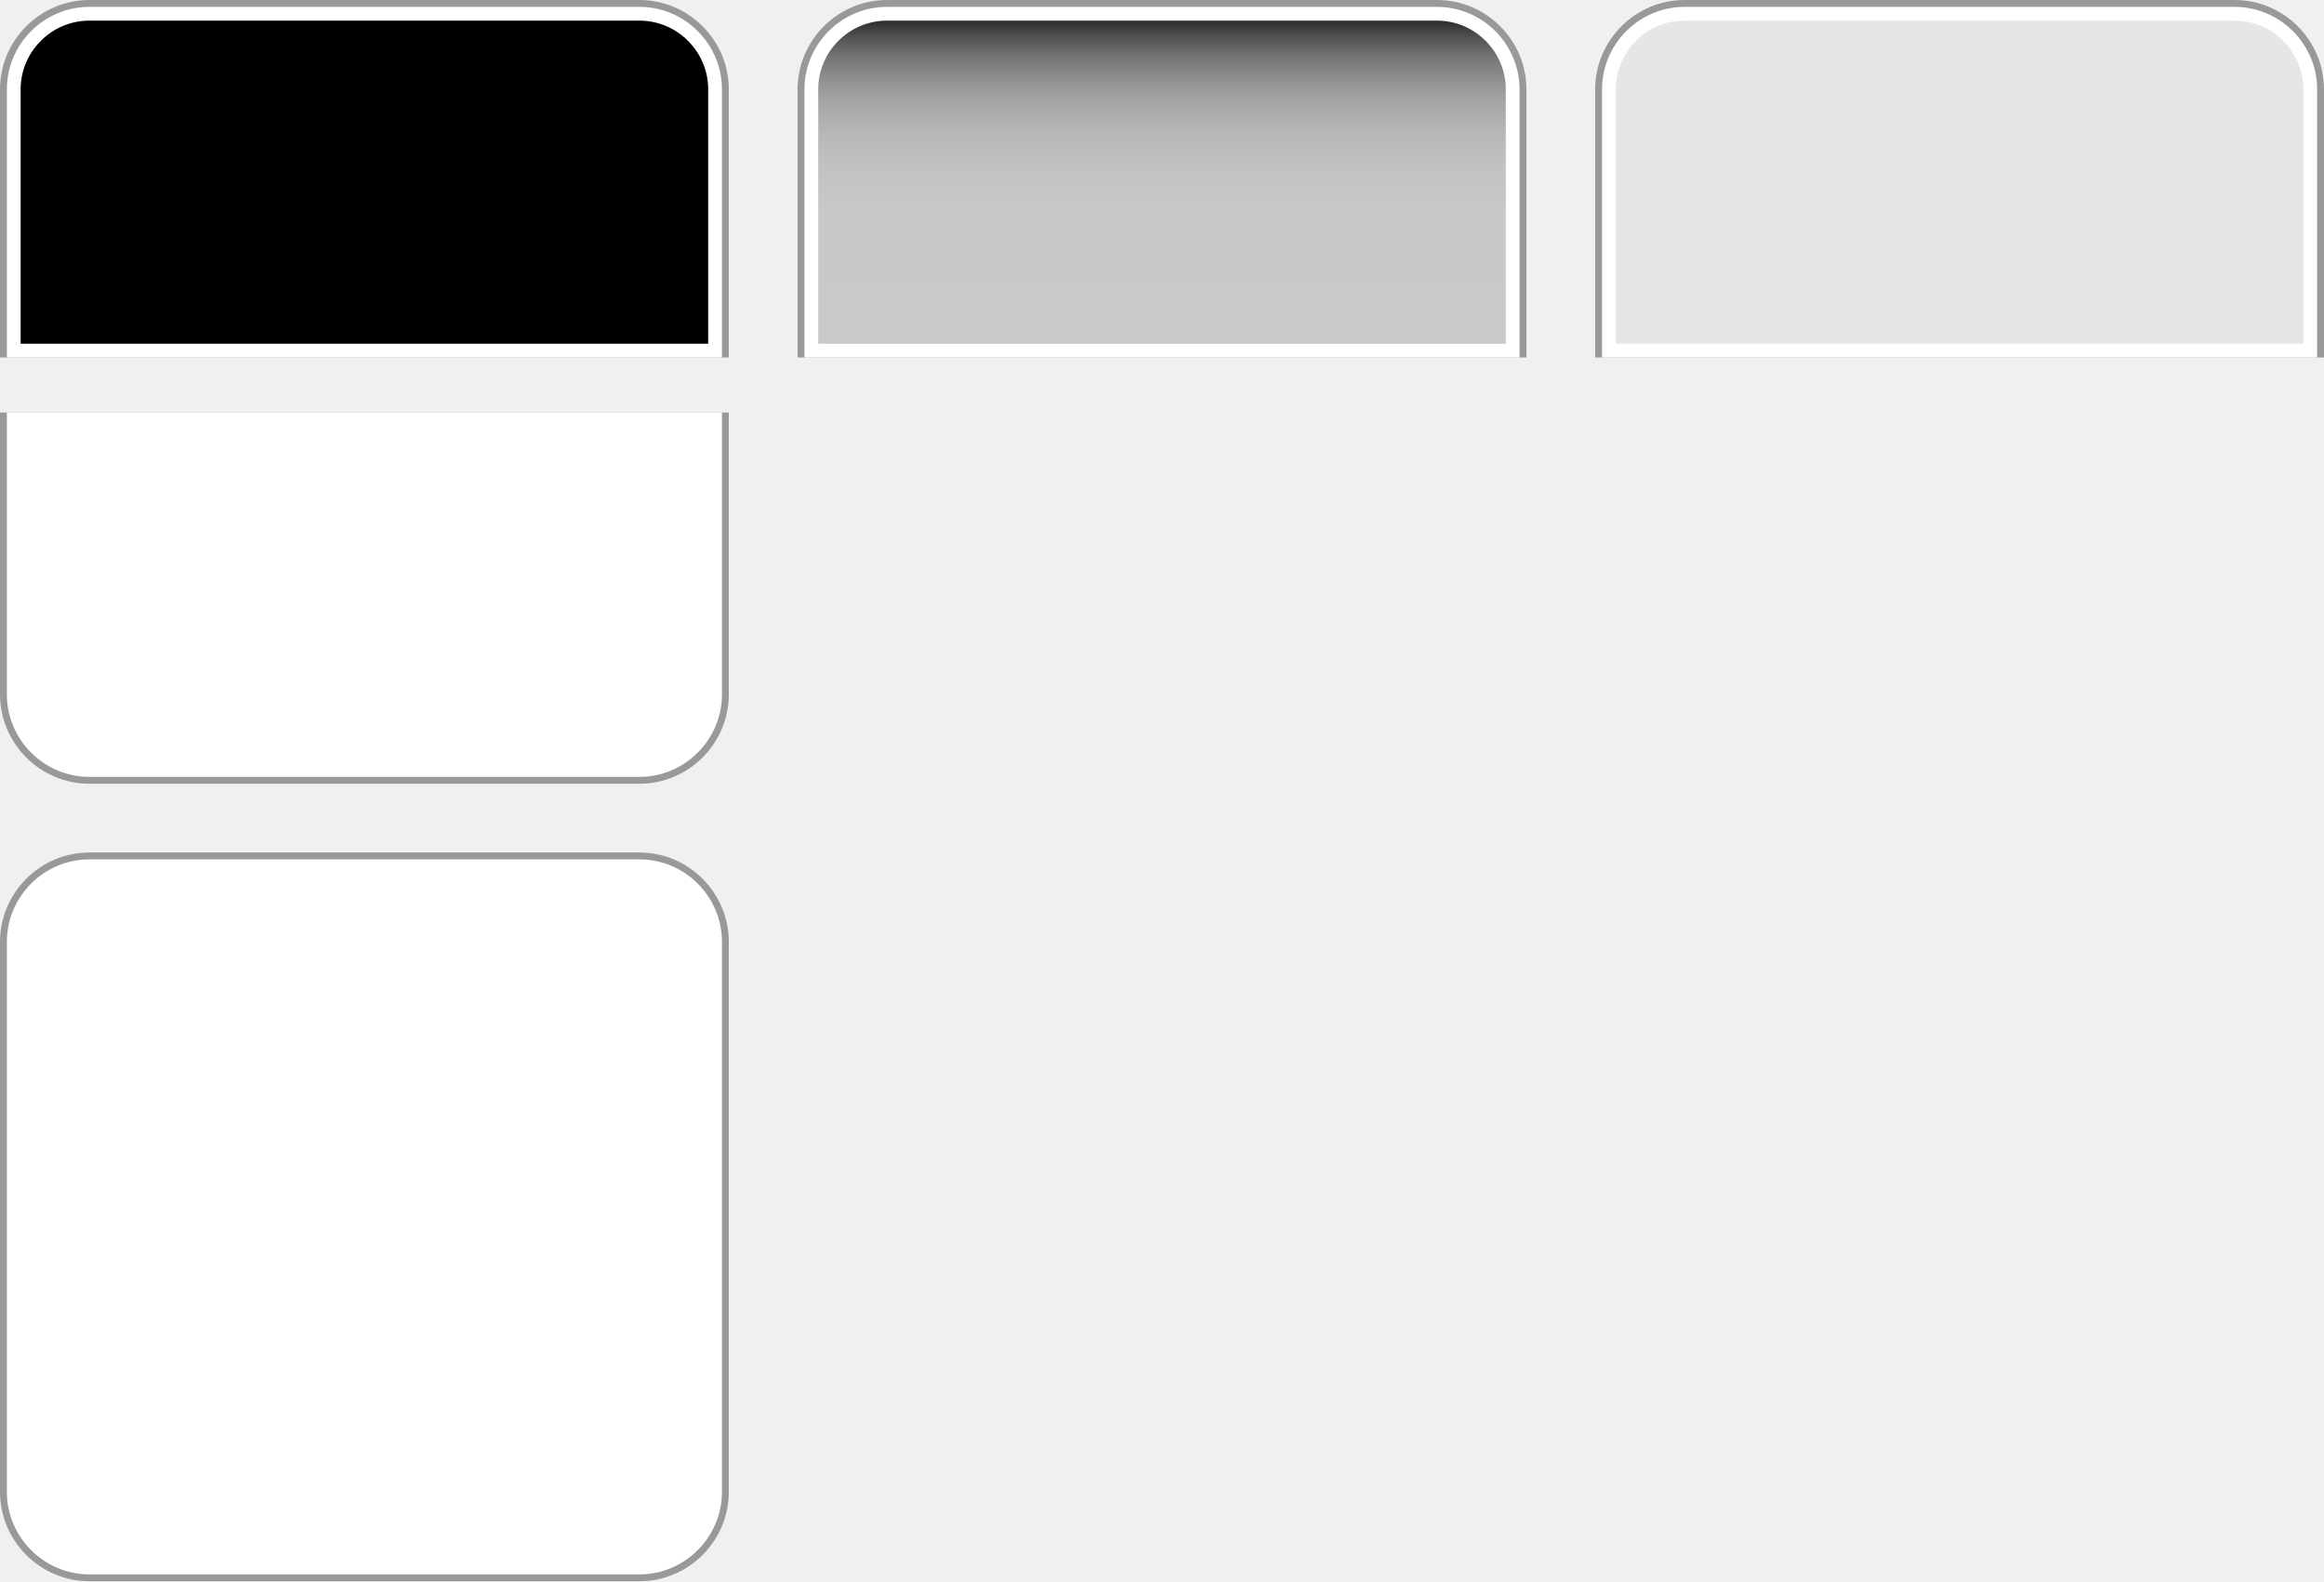
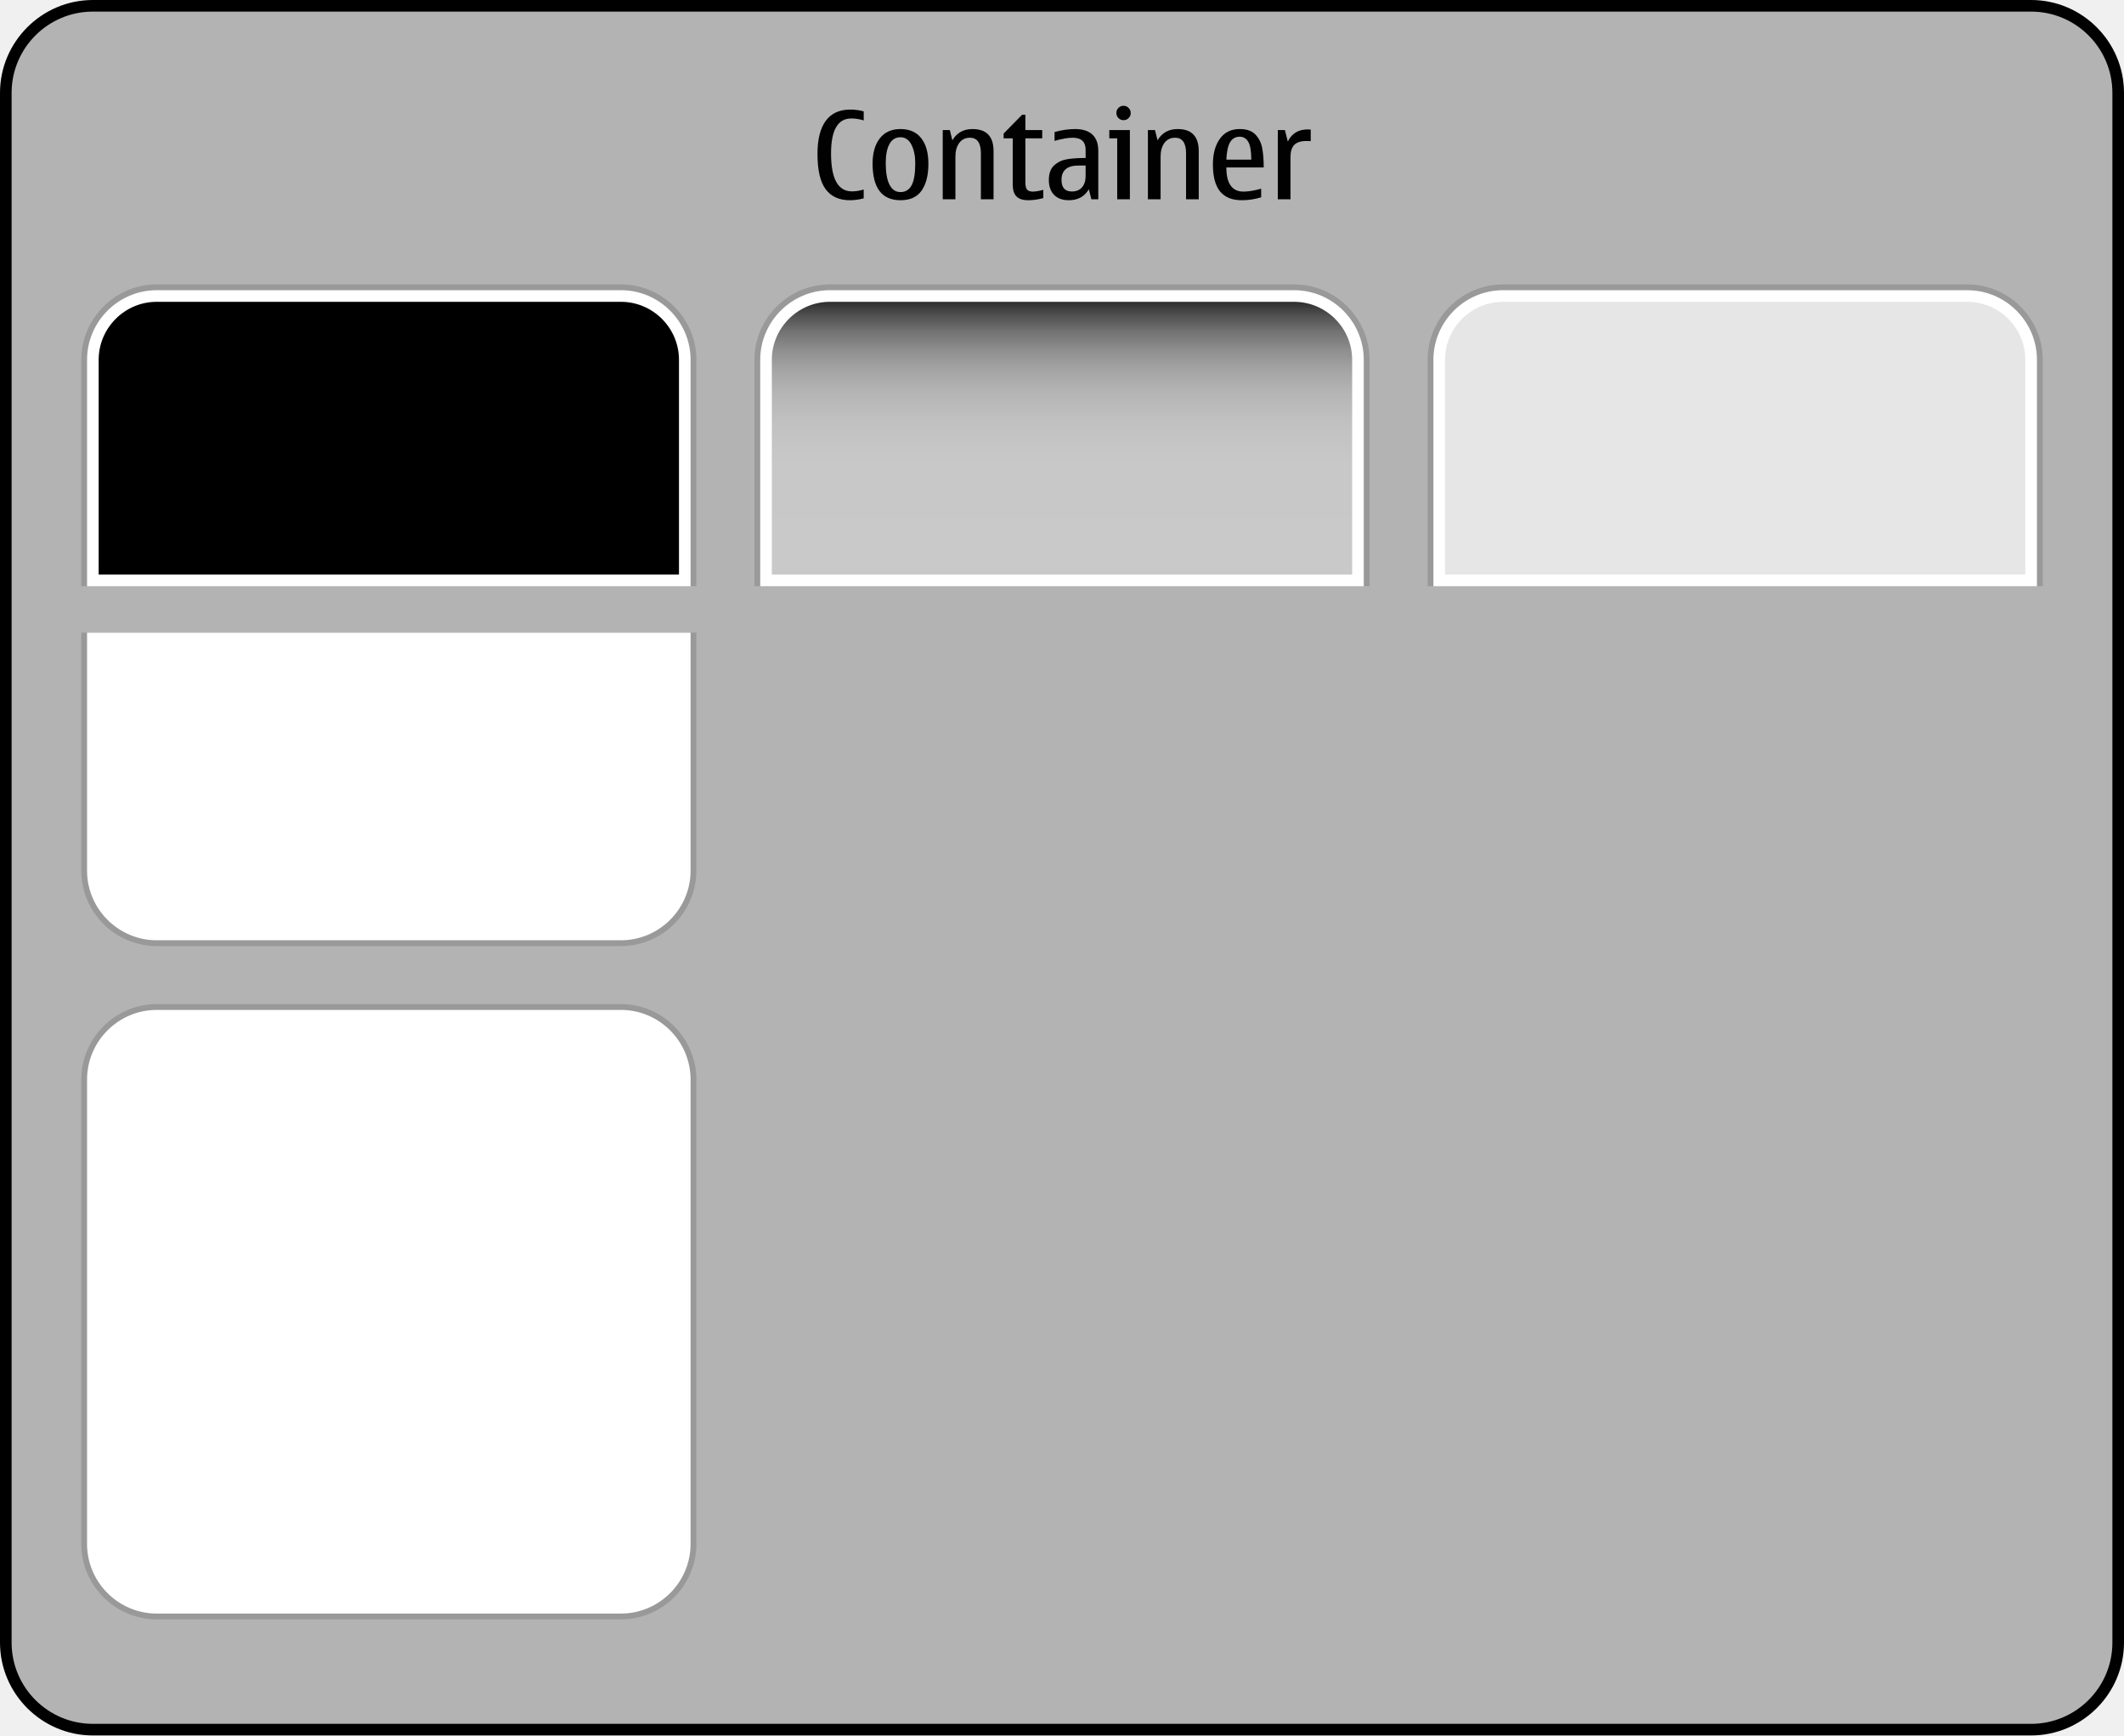
- <svg xmlns="http://www.w3.org/2000/svg" version="1.1" x="0px" y="0px" width="338px" height="230px" viewBox="0 0 338 230" style="enable-background:new 0 0 338 230;" xml:space="preserve">
+ <svg xmlns="http://www.w3.org/2000/svg" version="1.1" x="0px" y="0px" width="366px" height="299px" viewBox="0 0 366 299" style="enable-background:new 0 0 366 299;" xml:space="preserve">
  <g id="duicontainer-layer">
</g>
  <g id="dui-theme-rd">
    <g id="duicontainer">
+       <g id="duicontainerThemeTemplateHelper">
+         <g>
+           <path style="fill:#B3B3B3;" d="M16,298c-8.271,0-15-6.729-15-15V16C1,7.729,7.729,1,16,1h334c8.271,0,15,6.729,15,15v267      c0,8.271-6.729,15-15,15H16z" />
+           <g>
+             <path d="M350,2c7.72,0,14,6.28,14,14v267c0,7.72-6.28,14-14,14H16c-7.72,0-14-6.28-14-14V16C2,8.28,8.28,2,16,2H350 M350,0H16       C7.2,0,0,7.2,0,16v267c0,8.8,7.2,16,16,16h334c8.8,0,16-7.2,16-16V16C366,7.2,358.8,0,350,0L350,0z" />
+           </g>
+         </g>
+         <path style="fill:#010101;" d="M146.453,34.497c-1.859,0-3.254-0.636-4.188-1.907s-1.4-3.295-1.4-6.07     c0-2.502,0.475-4.4,1.42-5.696c0.947-1.295,2.35-1.942,4.209-1.942c0.861,0,1.641,0.102,2.338,0.307v1.559     c-0.717-0.225-1.432-0.338-2.143-0.338c-1.162,0-2.033,0.502-2.615,1.508c-0.58,1.004-0.871,2.512-0.871,4.521     c0,2.181,0.299,3.814,0.898,4.901c0.598,1.087,1.494,1.63,2.691,1.63c0.662,0,1.342-0.105,2.039-0.317v1.518     C148.033,34.388,147.24,34.497,146.453,34.497z" />
+         <path style="fill:#010101;" d="M155.17,34.497c-1.607,0-2.809-0.526-3.609-1.579c-0.799-1.053-1.199-2.632-1.199-4.737     c0-1.832,0.414-3.281,1.246-4.348c0.83-1.066,2.018-1.6,3.562-1.6c1.559,0,2.75,0.526,3.574,1.579     c0.822,1.053,1.234,2.522,1.234,4.409c0,1.941-0.385,3.473-1.152,4.594C158.057,33.937,156.838,34.497,155.17,34.497z      M155.17,33.092c0.842,0,1.475-0.381,1.902-1.143s0.641-2.039,0.641-3.83c0-1.265-0.219-2.326-0.656-3.184     s-1.066-1.287-1.887-1.287c-0.834,0-1.467,0.387-1.896,1.158c-0.432,0.773-0.646,1.877-0.646,3.312     c0,1.613,0.215,2.846,0.646,3.696C153.703,32.667,154.336,33.092,155.17,33.092z" />
+         <path style="fill:#010101;" d="M171.207,34.333h-2.184v-7.916c0-0.896-0.158-1.567-0.473-2.015s-0.785-0.672-1.414-0.672     c-0.793,0-1.408,0.301-1.846,0.902s-0.656,1.385-0.656,2.348v7.353h-2.186V22.408h1.221l0.441,1.764     c0.758-1.293,1.914-1.938,3.465-1.938c1.211,0,2.119,0.317,2.723,0.954c0.605,0.635,0.908,1.586,0.908,2.85V34.333z" />
+         <path style="fill:#010101;" d="M177.195,34.497c-0.93,0-1.611-0.217-2.041-0.651c-0.432-0.434-0.646-1.126-0.646-2.076v-7.937     h-1.568v-0.82l3.189-3.251h0.562v2.646h2.902v1.425h-2.902v7.577c0,0.65,0.107,1.079,0.318,1.287     c0.213,0.209,0.533,0.312,0.965,0.312c0.443,0,1.045-0.099,1.805-0.297v1.415C178.863,34.374,178.002,34.497,177.195,34.497z" />
+         <path style="fill:#010101;" d="M187.623,32.61c-0.738,1.258-1.887,1.887-3.445,1.887c-1.086,0-1.932-0.306-2.537-0.918     c-0.605-0.611-0.908-1.468-0.908-2.568c0-1.135,0.311-1.98,0.934-2.538c0.621-0.557,1.367-0.905,2.234-1.046     c0.869-0.14,1.926-0.21,3.17-0.21v-1.404c0-1.389-0.742-2.082-2.227-2.082c-0.854,0-1.896,0.182-3.127,0.543v-1.527     c1.238-0.342,2.414-0.513,3.527-0.513c1.312,0,2.309,0.316,2.99,0.948c0.68,0.633,1.02,1.564,1.02,2.795v8.356h-1.189     L187.623,32.61z M187.07,28.52h-1.221c-0.979,0-1.711,0.207-2.199,0.62s-0.734,1.03-0.734,1.851c0,0.67,0.15,1.171,0.447,1.502     c0.297,0.332,0.742,0.498,1.338,0.498c0.752,0,1.334-0.24,1.748-0.719s0.621-1.127,0.621-1.947V28.52z" />
+         <path style="fill:#010101;" d="M194.697,34.333h-2.184v-10.5h-1.363v-1.425h3.547V34.333z M193.611,18.225     c0.334,0,0.623,0.123,0.867,0.369c0.242,0.246,0.363,0.536,0.363,0.871c0,0.342-0.119,0.635-0.359,0.877     c-0.238,0.242-0.529,0.363-0.871,0.363c-0.35,0-0.643-0.121-0.883-0.363c-0.238-0.242-0.357-0.535-0.357-0.877     c0-0.349,0.119-0.643,0.357-0.882C192.969,18.344,193.262,18.225,193.611,18.225z" />
+         <path style="fill:#010101;" d="M206.562,34.333h-2.184v-7.916c0-0.896-0.158-1.567-0.473-2.015s-0.785-0.672-1.414-0.672     c-0.793,0-1.408,0.301-1.846,0.902s-0.656,1.385-0.656,2.348v7.353h-2.186V22.408h1.221l0.441,1.764     c0.758-1.293,1.914-1.938,3.465-1.938c1.211,0,2.119,0.317,2.723,0.954c0.605,0.635,0.908,1.586,0.908,2.85V34.333z" />
+         <path style="fill:#010101;" d="M217.318,32.508v1.486c-1.074,0.336-2.184,0.503-3.332,0.503c-1.668,0-2.916-0.503-3.744-1.507     c-0.826-1.006-1.24-2.554-1.24-4.646c0-1.839,0.4-3.317,1.199-4.435c0.801-1.118,1.941-1.677,3.426-1.677     c1.203,0,2.107,0.319,2.713,0.959c0.604,0.64,0.992,1.422,1.162,2.348c0.172,0.927,0.258,2.028,0.258,3.308h-6.439     c0,1.387,0.246,2.428,0.738,3.122s1.23,1.04,2.215,1.04C215.107,33.01,216.121,32.843,217.318,32.508z M211.32,27.504h4.295     c0-1.442-0.17-2.461-0.512-3.056s-0.834-0.892-1.477-0.892c-0.719,0-1.266,0.307-1.646,0.922     C211.602,25.094,211.381,26.103,211.32,27.504z" />
+         <path style="fill:#010101;" d="M221.41,22.408l0.502,1.988c0.662-1.4,1.818-2.102,3.467-2.102c0.217,0,0.379,0.01,0.48,0.031     v1.988c-0.17-0.014-0.428-0.02-0.768-0.02c-0.938,0-1.625,0.224-2.062,0.671c-0.438,0.448-0.656,1.147-0.656,2.097v7.271h-2.184     V22.408H221.41z" />
+       </g>
      <g id="duicontainer-headerless-content-background">
        <g>
-           <path style="fill:#999999;" d="M106,217c0,7.15-5.85,13-13,13H13c-7.15,0-13-5.85-13-13v-80c0-7.15,5.85-13,13-13h80      c7.15,0,13,5.85,13,13V217z" />
+           <path style="fill:#999999;" d="M120,266c0,7.15-5.85,13-13,13H27c-7.15,0-13-5.85-13-13v-80c0-7.15,5.85-13,13-13h80      c7.15,0,13,5.85,13,13V266z" />
        </g>
        <g>
-           <path style="fill:#FFFFFF;" d="M105,217c0,6.6-5.4,12-12,12H13c-6.6,0-12-5.4-12-12v-80c0-6.6,5.4-12,12-12h80      c6.6,0,12,5.4,12,12V217z" />
+           <path style="fill:#FFFFFF;" d="M119,266c0,6.6-5.4,12-12,12H27c-6.6,0-12-5.4-12-12v-80c0-6.6,5.4-12,12-12h80      c6.6,0,12,5.4,12,12V266z" />
        </g>
      </g>
      <g id="duicontainer-content-background">
-         <path style="fill:#999999;" d="M0,60v41c0,7.15,5.85,13,13,13h80c7.15,0,13-5.85,13-13V60H0z" />
-         <path style="fill:#FFFFFF;" d="M1,60v41c0,6.601,5.4,12,12,12h80c6.6,0,12-5.399,12-12V60H1z" />
+         <path style="fill:#999999;" d="M14,109v41c0,7.15,5.85,13,13,13h80c7.15,0,13-5.85,13-13v-41H14z" />
+         <path style="fill:#FFFFFF;" d="M15,109v41c0,6.601,5.4,12,12,12h80c6.6,0,12-5.399,12-12v-41H15z" />
      </g>
      <g id="duicontainer-header-background-pressed">
-         <path style="fill:#999999;" d="M222,52V13c0-7.149-5.85-13-13-13h-80c-7.15,0-13,5.851-13,13v39H222z" />
-         <path style="fill:#FFFFFF;" d="M221,52V13c0-6.6-5.4-12-12-12h-80c-6.6,0-12,5.4-12,12v39H221z" />
-         <linearGradient id="SVGID_1_" gradientUnits="userSpaceOnUse" x1="169" y1="50" x2="169" y2="3">
+         <path style="fill:#999999;" d="M236,101V62c0-7.149-5.85-13-13-13h-80c-7.15,0-13,5.851-13,13v39H236z" />
+         <path style="fill:#FFFFFF;" d="M235,101V62c0-6.6-5.4-12-12-12h-80c-6.6,0-12,5.4-12,12v39H235z" />
+         <linearGradient id="SVGID_1_" gradientUnits="userSpaceOnUse" x1="183" y1="99" x2="183" y2="52">
          <stop offset="0" style="stop-color:#C9C9C9" />
          <stop offset="0.411" style="stop-color:#C8C8C8" />
          <stop offset="0.56" style="stop-color:#C1C1C1" />
          <stop offset="0.665" style="stop-color:#B5B5B5" />
          <stop offset="0.751" style="stop-color:#A4A4A4" />
          <stop offset="0.824" style="stop-color:#8E8E8E" />
          <stop offset="0.889" style="stop-color:#737373" />
          <stop offset="0.946" style="stop-color:#535353" />
          <stop offset="0.998" style="stop-color:#2F2F2F" />
          <stop offset="1" style="stop-color:#2E2E2E" />
        </linearGradient>
-         <path style="fill:url(#SVGID_1_);" d="M119,50V13c0-5.5,4.5-10,10-10h80c5.5,0,10,4.5,10,10v37H119z" />
+         <path style="fill:url(#SVGID_1_);" d="M133,99V62c0-5.5,4.5-10,10-10h80c5.5,0,10,4.5,10,10v37H133z" />
      </g>
      <g id="duicontainer-header-background-static">
-         <path style="fill:#999999;" d="M338,52V13c0-7.149-5.85-13-13-13h-80c-7.15,0-13,5.851-13,13v39H338z" />
-         <path style="fill:#FFFFFF;" d="M337,52V13c0-6.6-5.4-12-12-12h-80c-6.6,0-12,5.4-12,12v39H337z" />
-         <path style="fill:#E6E6E6;" d="M235,50V13c0-5.5,4.5-10,10-10h80c5.5,0,10,4.5,10,10v37H235z" />
+         <path style="fill:#999999;" d="M352,101V62c0-7.149-5.85-13-13-13h-80c-7.15,0-13,5.851-13,13v39H352z" />
+         <path style="fill:#FFFFFF;" d="M351,101V62c0-6.6-5.4-12-12-12h-80c-6.6,0-12,5.4-12,12v39H351z" />
+         <path style="fill:#E6E6E6;" d="M249,99V62c0-5.5,4.5-10,10-10h80c5.5,0,10,4.5,10,10v37H249z" />
      </g>
      <g id="duicontainer-header-background">
-         <path style="fill:#999999;" d="M106,52V13c0-7.149-5.85-13-13-13H13C5.85,0,0,5.851,0,13v39H106z" />
-         <path style="fill:#FFFFFF;" d="M105,52V13c0-6.6-5.4-12-12-12H13C6.4,1,1,6.4,1,13v39H105z" />
-         <path d="M3,50V13C3,7.5,7.5,3,13,3h80c5.5,0,10,4.5,10,10v37H3z" />
+         <path style="fill:#999999;" d="M120,101V62c0-7.149-5.85-13-13-13H27c-7.15,0-13,5.851-13,13v39H120z" />
+         <path style="fill:#FFFFFF;" d="M119,101V62c0-6.6-5.4-12-12-12H27c-6.6,0-12,5.4-12,12v39H119z" />
+         <path d="M17,99V62c0-5.5,4.5-10,10-10h80c5.5,0,10,4.5,10,10v37H17z" />
      </g>
    </g>
  </g>
</svg>
